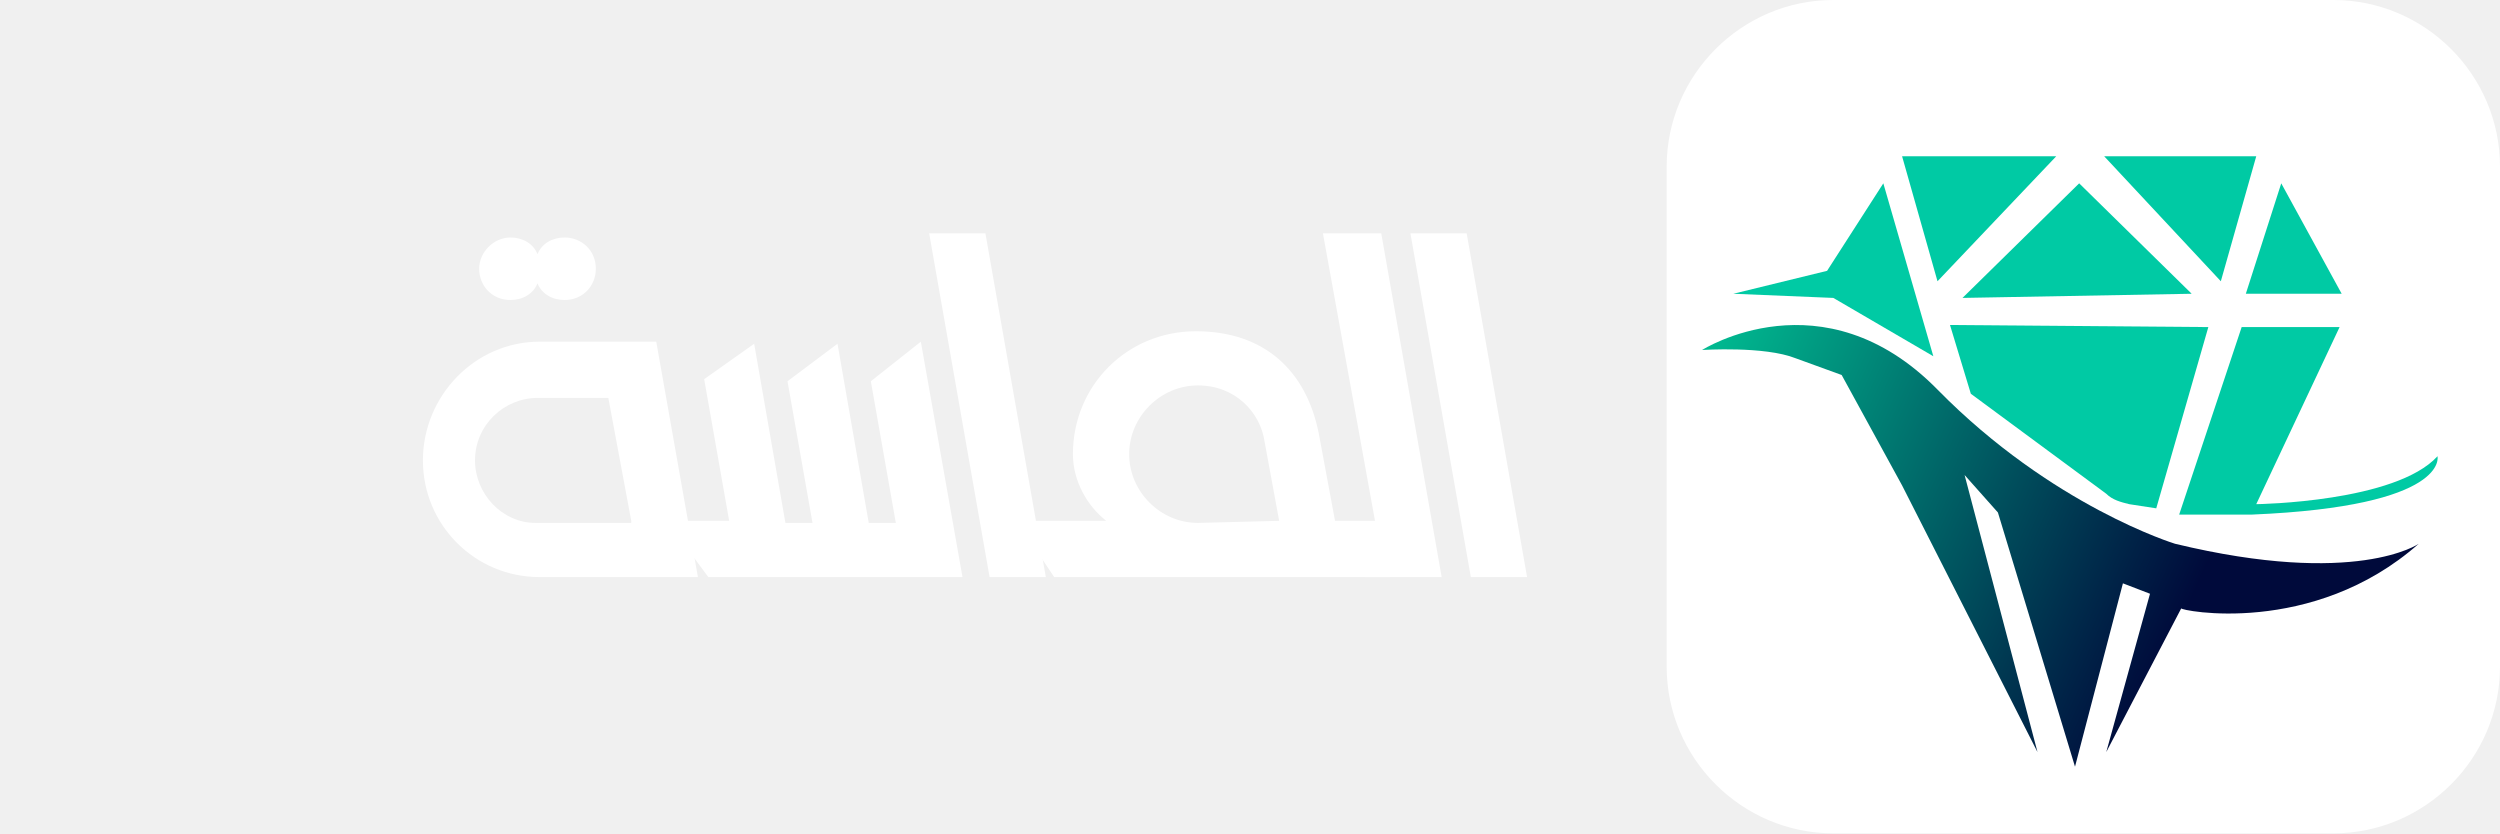
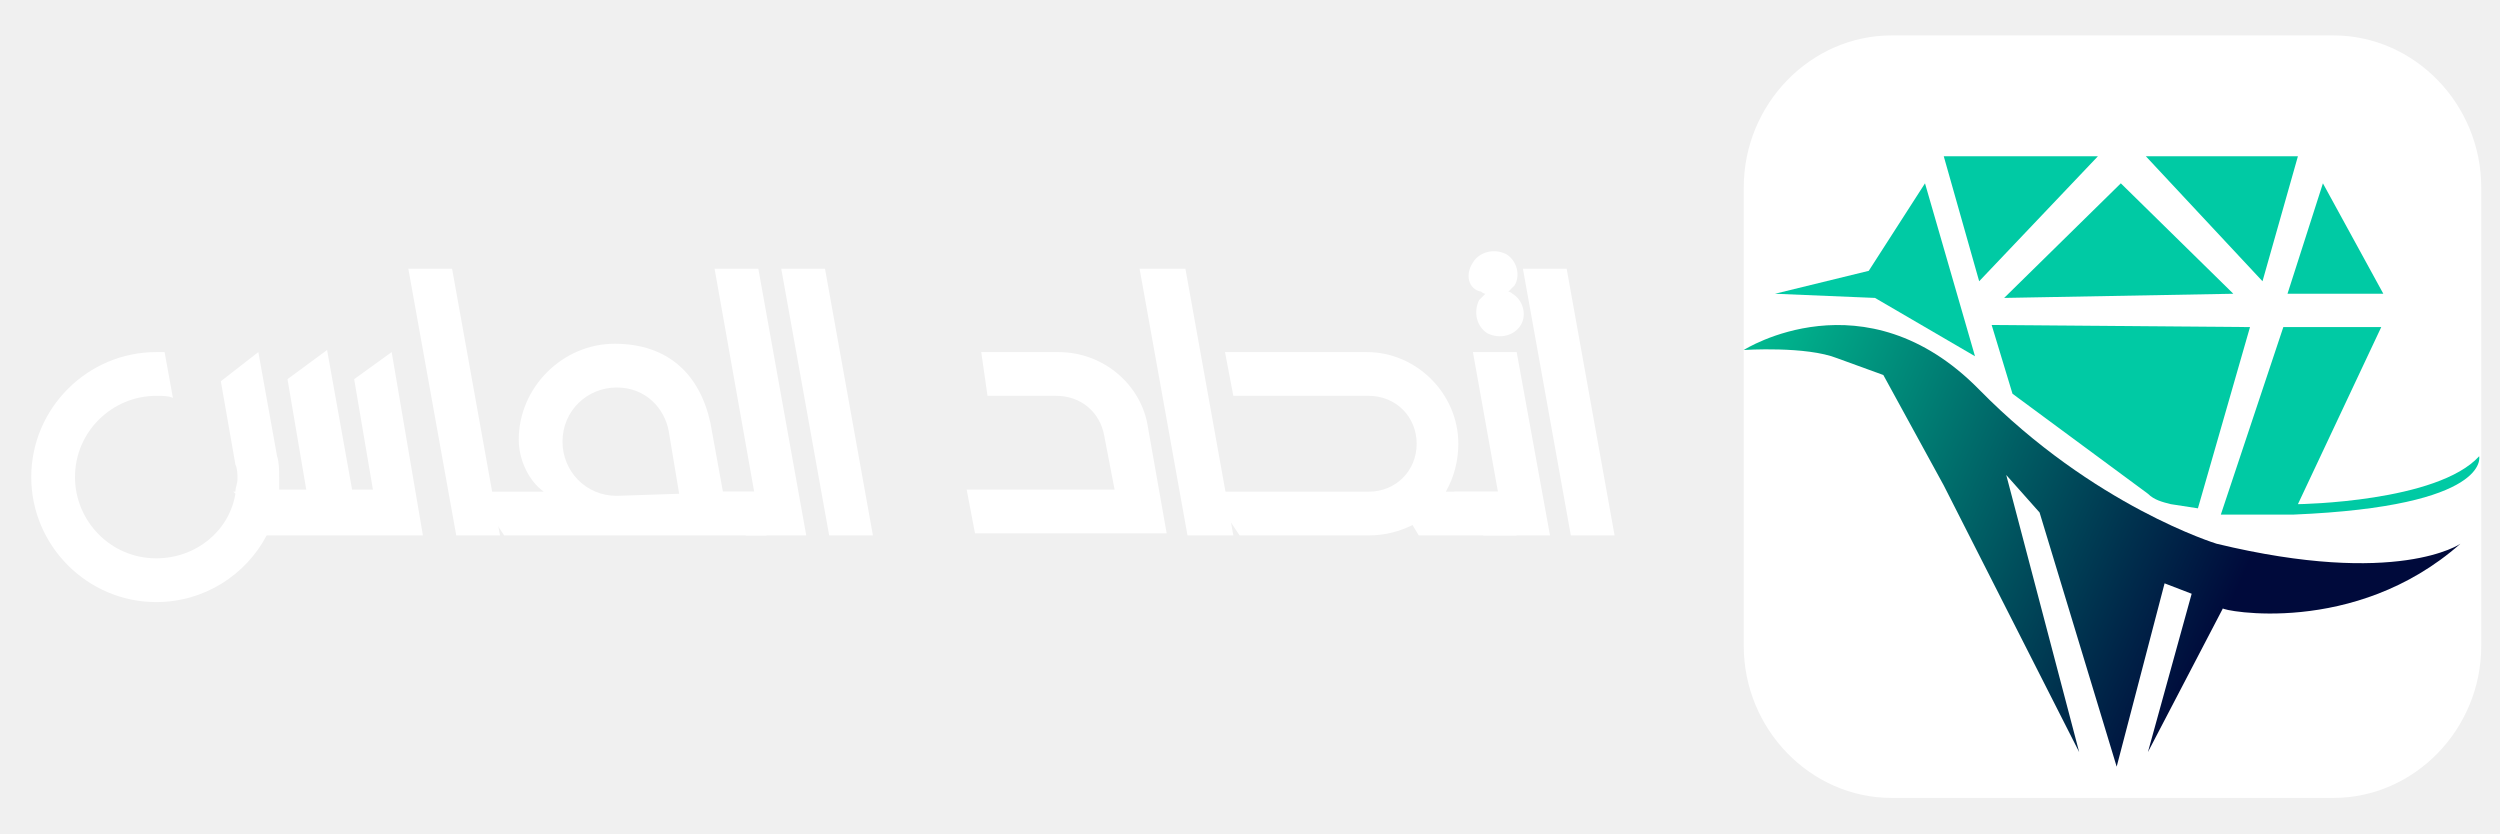
<svg xmlns="http://www.w3.org/2000/svg" version="1.1" id="Layer_1" x="0px" y="0px" viewBox="0 0 120 40" style="enable-background:new 0 0 120 40;" xml:space="preserve">
  <style type="text/css">
	.st0{fill:#FFFFFF;}
	.st1{fill:url(#SVGID_1_);}
	.st2{fill:#00CAA4;}
+ 	.st3{display:none;}
+ 	.st4{display:inline;}
</style>
-   <path class="st0" d="M88,0h24c4.4,0,8,3.6,8,8v24c0,4.4-3.6,8-8,8H88c-4.4,0-8-3.6-8-8V8C80,3.6,83.6,0,88,0z" />
+   <path class="st0" d="M90.8,1.7h21.2c3.9,0,7.1,3.3,7.1,7.3v22c0,4-3.2,7.3-7.1,7.3H90.8c-3.9,0-7.1-3.3-7.1-7.3V9  C83.7,5,86.9,1.7,90.8,1.7z" />
  <g id="OBJECTS">
    <g>
-       <linearGradient id="SVGID_1_" gradientUnits="userSpaceOnUse" x1="80.851" y1="33.638" x2="104.577" y2="44.252" gradientTransform="matrix(1 0 0 1 0 -14.11)">
+       <linearGradient id="SVGID_1_" gradientUnits="userSpaceOnUse" x1="82.89" y1="471.552" x2="106.615" y2="482.166" gradientTransform="matrix(1 0 0 1 0 -452.11)">
        <stop offset="0" style="stop-color:#00B990" />
        <stop offset="1" style="stop-color:#000A3B" />
      </linearGradient>
-       <path class="st1" d="M116.1,26.1c0,0-3,2.1-11.7,0c0,0-5.9-1.8-11.4-7.4s-11.3-1.9-11.3-1.9s3-0.2,4.5,0.4l2.2,0.8l2.9,5.3    l6.5,12.8l-3.5-13.3l1.6,1.8l3.7,12.2l2.3-8.8l1.3,0.5l-2.1,7.6l3.6-6.9C104.6,29.3,111,30.6,116.1,26.1z" />
-       <path class="st2" d="M117,21.9c0,0,0.6,2.4-8.9,2.8h-3.5l3-9h4.7l-4,8.5C108.4,24.2,115,24.1,117,21.9z" />
-       <polygon class="st2" points="109.5,8.8 112.4,14.1 107.8,14.1   " />
-       <path class="st2" d="M106,15.7l-2.5,8.7l-1.3-0.2c-0.4-0.1-0.8-0.2-1.1-0.5l-6.5-4.8l-1-3.3L106,15.7L106,15.7L106,15.7z" />
-       <polygon class="st2" points="83.2,14.1 87.7,13 90.4,8.8 92.8,17.1 88,14.3   " />
-       <polygon class="st2" points="91.3,7.5 93,13.5 98.7,7.5   " />
-       <polygon class="st2" points="105.2,14.1 99.8,8.8 94.2,14.3   " />
-       <polygon class="st2" points="106.6,13.5 101,7.5 108.3,7.5   " />
+       <path class="st1" d="M118.1,26.1c0,0-3,2.1-11.7,0c0,0-5.9-1.8-11.4-7.4s-11.3-1.9-11.3-1.9s3-0.2,4.5,0.4l2.2,0.8l2.9,5.3    l6.5,12.8l-3.5-13.3l1.6,1.8l3.7,12.2l2.3-8.8l1.3,0.5l-2.1,7.6l3.6-6.9C106.6,29.3,113,30.6,118.1,26.1z" />
+       <path class="st2" d="M119,21.9c0,0,0.6,2.4-8.9,2.8h-3.5l3-9h4.7l-4,8.5C110.4,24.2,117,24.1,119,21.9z" />
+       <polygon class="st2" points="111.5,8.8 114.4,14.1 109.8,14.1   " />
+       <path class="st2" d="M108,15.7l-2.5,8.7l-1.3-0.2c-0.4-0.1-0.8-0.2-1.1-0.5l-6.5-4.8l-1-3.3L108,15.7L108,15.7L108,15.7z" />
+       <polygon class="st2" points="85.2,14.1 89.7,13 92.4,8.8 94.8,17.1 90,14.3   " />
+       <polygon class="st2" points="93.3,7.5 95,13.5 100.7,7.5   " />
+       <polygon class="st2" points="107.2,14.1 101.8,8.8 96.2,14.3   " />
+       <polygon class="st2" points="108.6,13.5 103,7.5 110.3,7.5   " />
    </g>
  </g>
+   <g class="st3">
+     <path class="st4" d="M31.5,16.4l2,11.3h-7.6c-3.1,0-5.6-2.5-5.6-5.6s2.5-5.7,5.6-5.7C25.9,16.4,31.5,16.4,31.5,16.4z M30.3,25   l-1.1-5.9h-3.4c-1.6,0-3,1.3-3,3c0,1.6,1.3,3,2.9,3h4.6V25z M23,12.9c0-0.8,0.7-1.5,1.5-1.5c0.6,0,1.1,0.3,1.3,0.8   c0.2-0.5,0.7-0.8,1.3-0.8c0.8,0,1.5,0.6,1.5,1.5c0,0.8-0.6,1.5-1.5,1.5c-0.6,0-1.1-0.3-1.3-0.8c-0.2,0.5-0.7,0.8-1.3,0.8   C23.6,14.4,23,13.7,23,12.9z" />
+     <path class="st4" d="M44.2,16.4l2,11.3H34L32,25h3l-1.2-6.8l2.4-1.7l1.5,8.6H39l-1.2-6.8l2.4-1.8l1.5,8.6H43l-1.2-6.8L44.2,16.4z" />
+     <path class="st4" d="M47.3,11.2l2.9,16.5h-2.7l-2.9-16.5C44.6,11.2,47.3,11.2,47.3,11.2z" />
+     <path class="st4" d="M66.7,27.7h-2.1l0,0h-14L48.8,25h4.3c-0.9-0.7-1.6-1.9-1.6-3.2c0-3.3,2.6-5.9,5.9-5.9c3.3,0,5.3,1.9,5.9,4.9   l0.8,4.3h2.1L66.7,27.7z M61.4,25l-0.7-3.8c-0.2-1.4-1.4-2.7-3.2-2.7s-3.3,1.5-3.3,3.3s1.5,3.3,3.3,3.3L61.4,25z" />
+     <path class="st4" d="M66.3,11.2l2.9,16.5h-2.7l0,0h-1L63.7,25H66l-2.5-13.8H66.3z" />
+     <path class="st4" d="M70.4,11.2l2.9,16.5h-2.7l-2.9-16.5C67.7,11.2,70.4,11.2,70.4,11.2z" />
+   </g>
  <g>
-     <path class="st0" d="M31.5,16.4l2,11.3h-7.6c-3.1,0-5.6-2.5-5.6-5.6c0-3.1,2.5-5.7,5.6-5.7H31.5z M30.3,25l-1.1-5.9l-3.4,0   c-1.6,0-3,1.3-3,3c0,1.6,1.3,3,2.9,3H30.3z M23,12.9c0-0.8,0.7-1.5,1.5-1.5c0.6,0,1.1,0.3,1.3,0.8c0.2-0.5,0.7-0.8,1.3-0.8   c0.8,0,1.5,0.6,1.5,1.5c0,0.8-0.6,1.5-1.5,1.5c-0.6,0-1.1-0.3-1.3-0.8c-0.2,0.5-0.7,0.8-1.3,0.8C23.6,14.4,23,13.7,23,12.9z" />
-     <path class="st0" d="M44.2,16.4l2,11.3H34L32,25h3l-1.2-6.8l2.4-1.7l1.5,8.6H39l-1.2-6.8l2.4-1.8l1.5,8.6H43l-1.2-6.8L44.2,16.4z" />
-     <path class="st0" d="M47.3,11.2l2.9,16.5h-2.7l-2.9-16.5H47.3z" />
-     <path class="st0" d="M66.7,27.7l-2.1,0v0l-14,0L48.8,25h4.3c-0.9-0.7-1.6-1.9-1.6-3.2c0-3.3,2.6-5.9,5.9-5.9c3.3,0,5.3,1.9,5.9,4.9   l0.8,4.3h2.1L66.7,27.7z M61.4,25l-0.7-3.8c-0.2-1.4-1.4-2.7-3.2-2.7c-1.8,0-3.3,1.5-3.3,3.3c0,1.8,1.5,3.3,3.3,3.3L61.4,25z" />
-     <path class="st0" d="M66.3,11.2l2.9,16.5h-2.7v0h-1L63.7,25H66l-2.5-13.8H66.3z" />
-     <path class="st0" d="M70.4,11.2l2.9,16.5h-2.7l-2.9-16.5H70.4z" />
+     <path class="st0" d="M18.8,16.9l1.5,8.8h-7.5c-1,1.9-3,3.2-5.3,3.2c-3.3,0-6-2.7-6-6s2.7-6,6-6c0.1,0,0.3,0,0.4,0l0.4,2.2   C8.1,19,7.8,19,7.5,19c-2.1,0-3.9,1.7-3.9,3.9c0,2.1,1.7,3.9,3.9,3.9c1.9,0,3.5-1.3,3.8-3.1l-0.1-0.1h0.1c0-0.2,0.1-0.4,0.1-0.6   s0-0.5-0.1-0.7l-0.7-4l1.8-1.4l0.9,5c0.1,0.3,0.1,0.7,0.1,1c0,0.2,0,0.4,0,0.6h1.3l-0.9-5.3l1.9-1.4l1.2,6.7h1L17,18.2L18.8,16.9z" />
+     <path class="st0" d="M21.7,12.9L24,25.7h-2.1l-2.3-12.8C19.6,12.9,21.7,12.9,21.7,12.9z" />
+     <path class="st0" d="M36.8,25.7h-1.7l0,0H24.2l-1.4-2.1h3.3c-0.7-0.5-1.2-1.5-1.2-2.5c0-2.5,2.1-4.6,4.6-4.6c2.6,0,4.1,1.5,4.6,3.8   l0.6,3.3h1.7L36.8,25.7z M32.6,23.7l-0.5-3c-0.2-1.1-1.1-2.1-2.5-2.1c-1.4,0-2.6,1.1-2.6,2.6c0,1.4,1.1,2.6,2.6,2.6L32.6,23.7z" />
+     <path class="st0" d="M36.4,12.9l2.3,12.8h-2.1l0,0h-0.8l-1.4-2.1h1.8l-1.9-10.7C34.3,12.9,36.4,12.9,36.4,12.9z" />
+     <path class="st0" d="M39.6,12.9l2.3,12.8h-2.1l-2.3-12.8C37.5,12.9,39.6,12.9,39.6,12.9z" />
+     <path class="st0" d="M47.1,16.9h3.7c2.2,0,4,1.6,4.3,3.6l0.9,5.1h-9.2l-0.4-2.1h7.1L53,20.9c-0.2-1.1-1.1-1.9-2.3-1.9h-3.3   L47.1,16.9z" />
+     <path class="st0" d="M56.9,12.9l2.3,12.8H57l-2.3-12.8C54.7,12.9,56.9,12.9,56.9,12.9z" />
+     <path class="st0" d="M72.8,25.7h-4.7l-0.3-0.5c-0.6,0.3-1.3,0.5-2.1,0.5h-6.2l-1.4-2.1h7.6c1.3,0,2.3-1,2.3-2.3S67,19,65.7,19h-6.5   l-0.4-2.1h6.8c2.4,0,4.4,2,4.4,4.4c0,0.8-0.2,1.6-0.6,2.3h3L72.8,25.7z" />
+     <path class="st0" d="M72.8,16.9l1.6,8.8h-2.1l0,0h-1.1l-1.4-2.1h2.1l-1.2-6.7C70.7,16.9,72.8,16.9,72.8,16.9z M70.7,12.6   c0.3-0.5,1-0.7,1.6-0.4c0.5,0.3,0.7,1,0.4,1.5c-0.1,0.1-0.2,0.2-0.3,0.3c0.1,0,0.2,0.1,0.2,0.1c0.5,0.3,0.7,1,0.4,1.5   c-0.3,0.5-1,0.7-1.6,0.4c-0.5-0.3-0.7-1-0.4-1.6c0.1-0.1,0.2-0.2,0.3-0.3c-0.1,0-0.2-0.1-0.2-0.1C70.5,13.9,70.3,13.2,70.7,12.6z" />
+     <path class="st0" d="M75.2,12.9l2.3,12.8h-2.1l-2.3-12.8C73.1,12.9,75.2,12.9,75.2,12.9z" />
  </g>
</svg>
